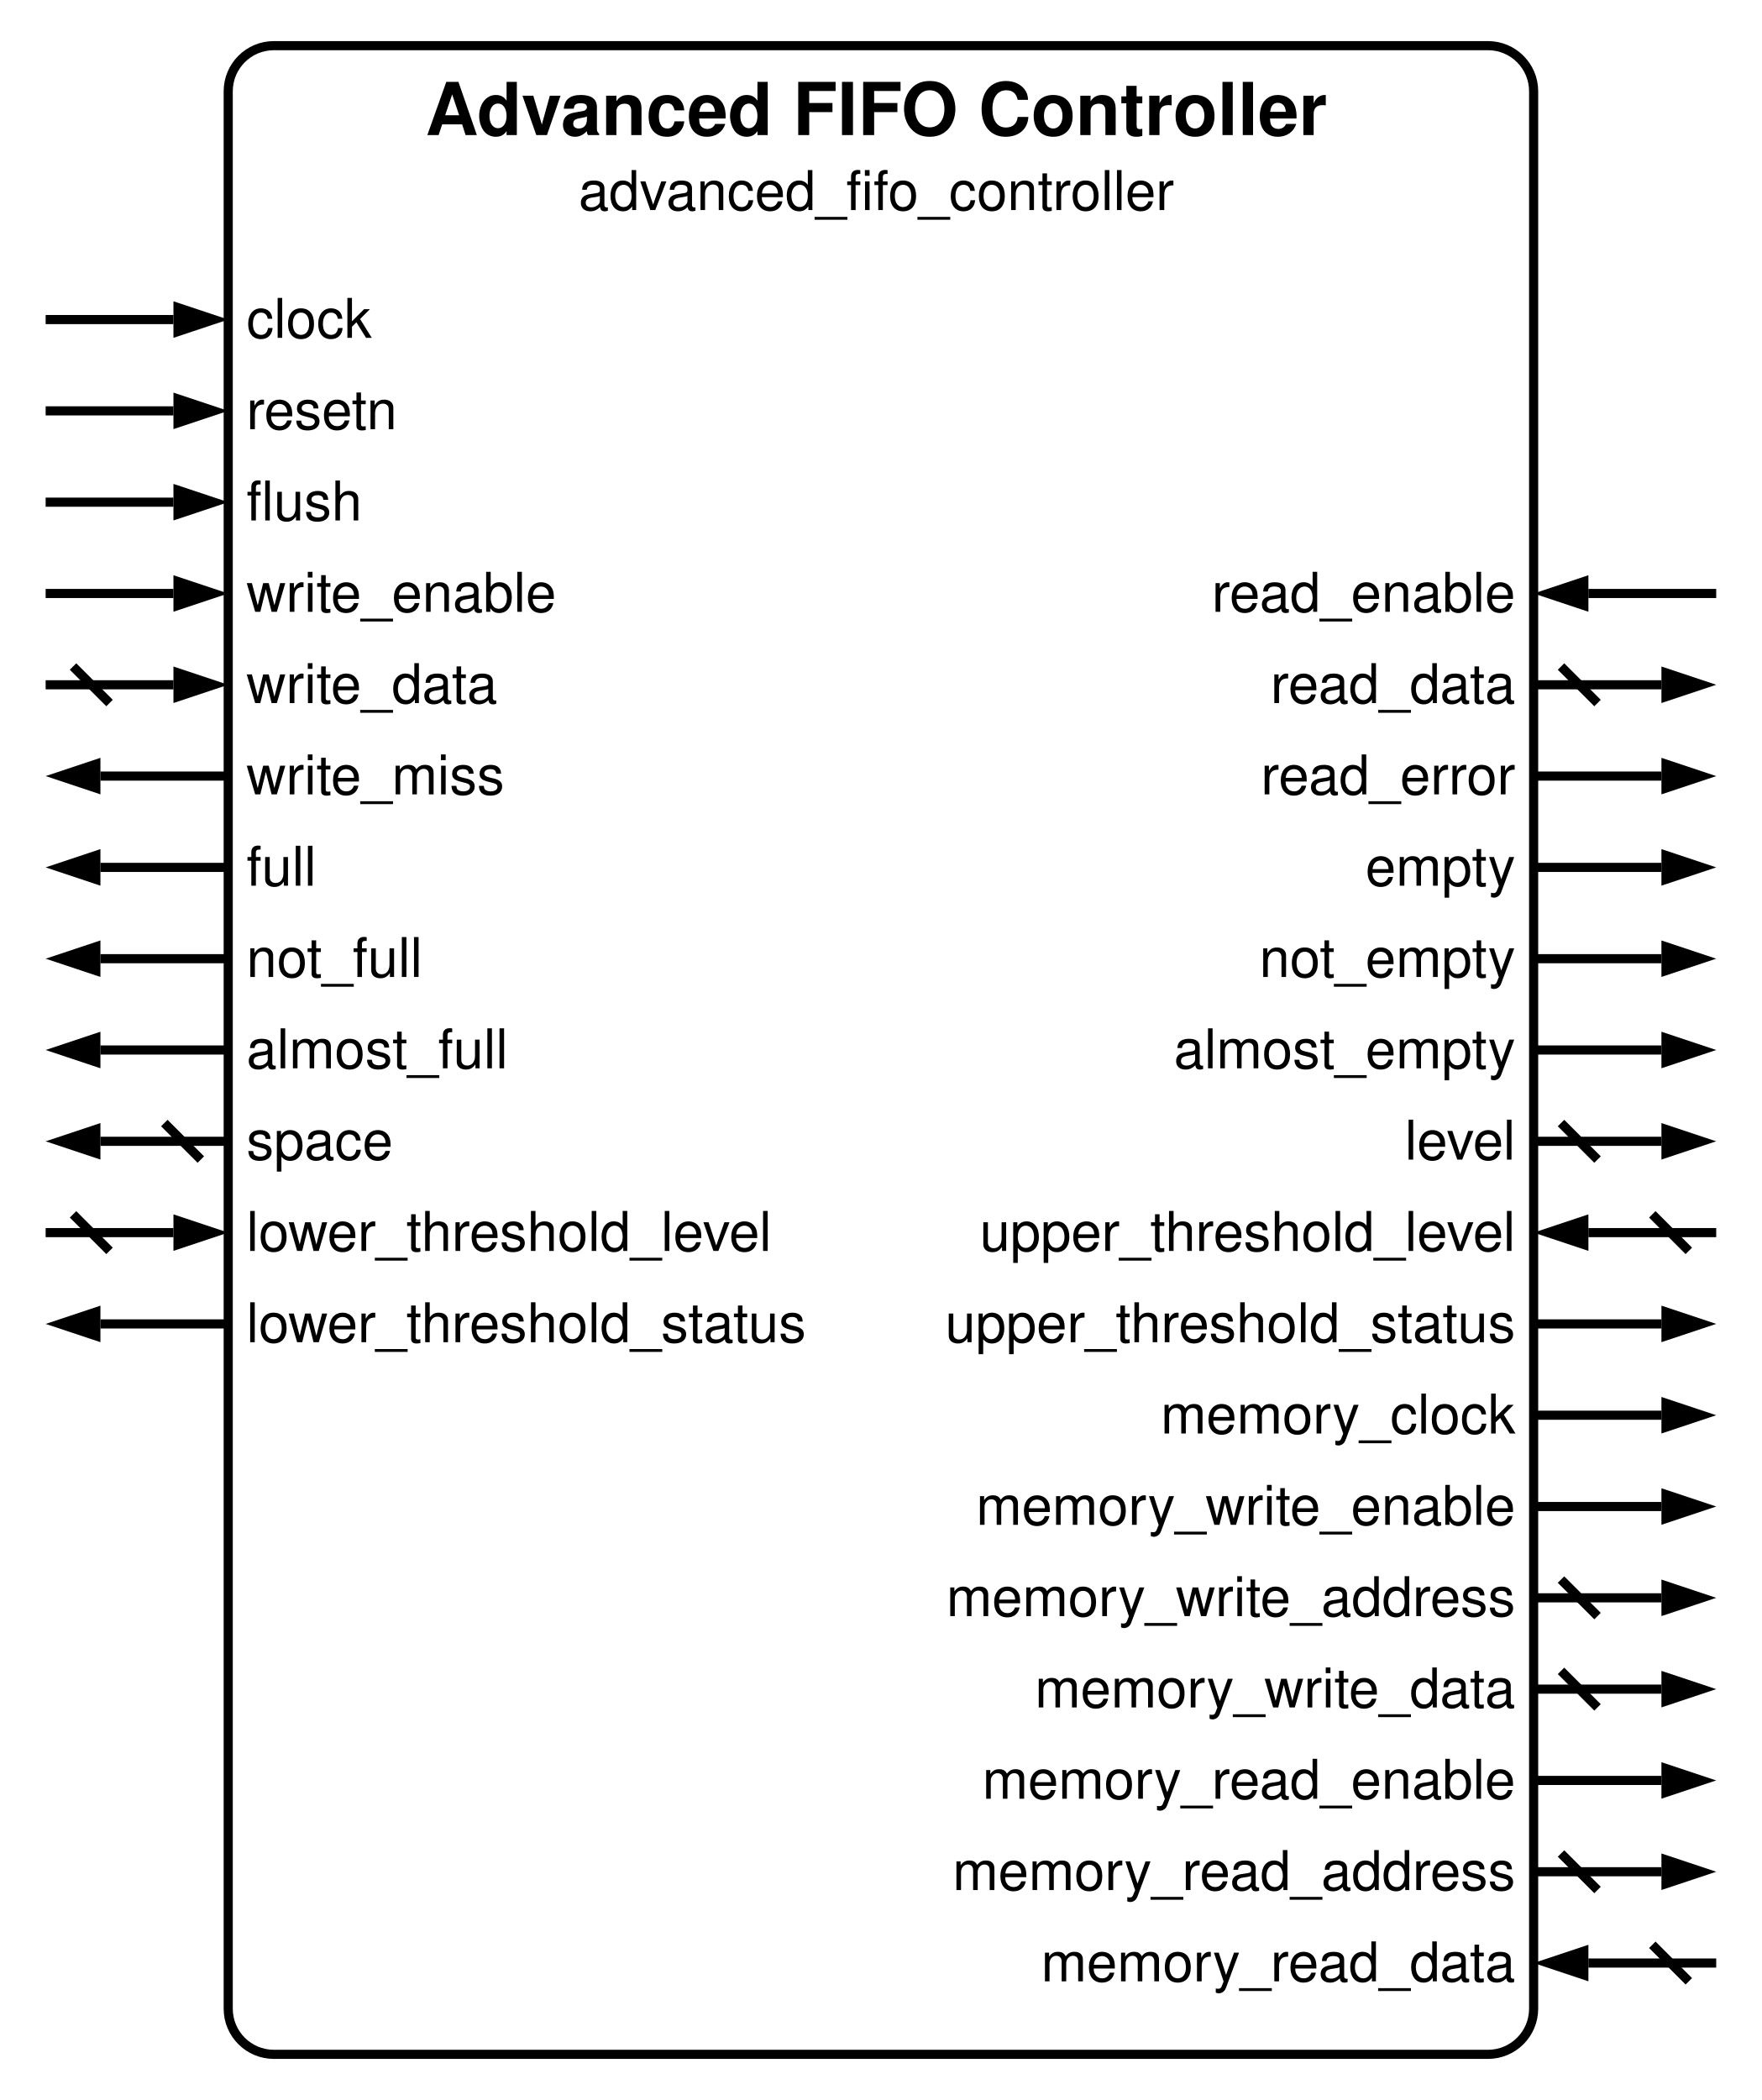
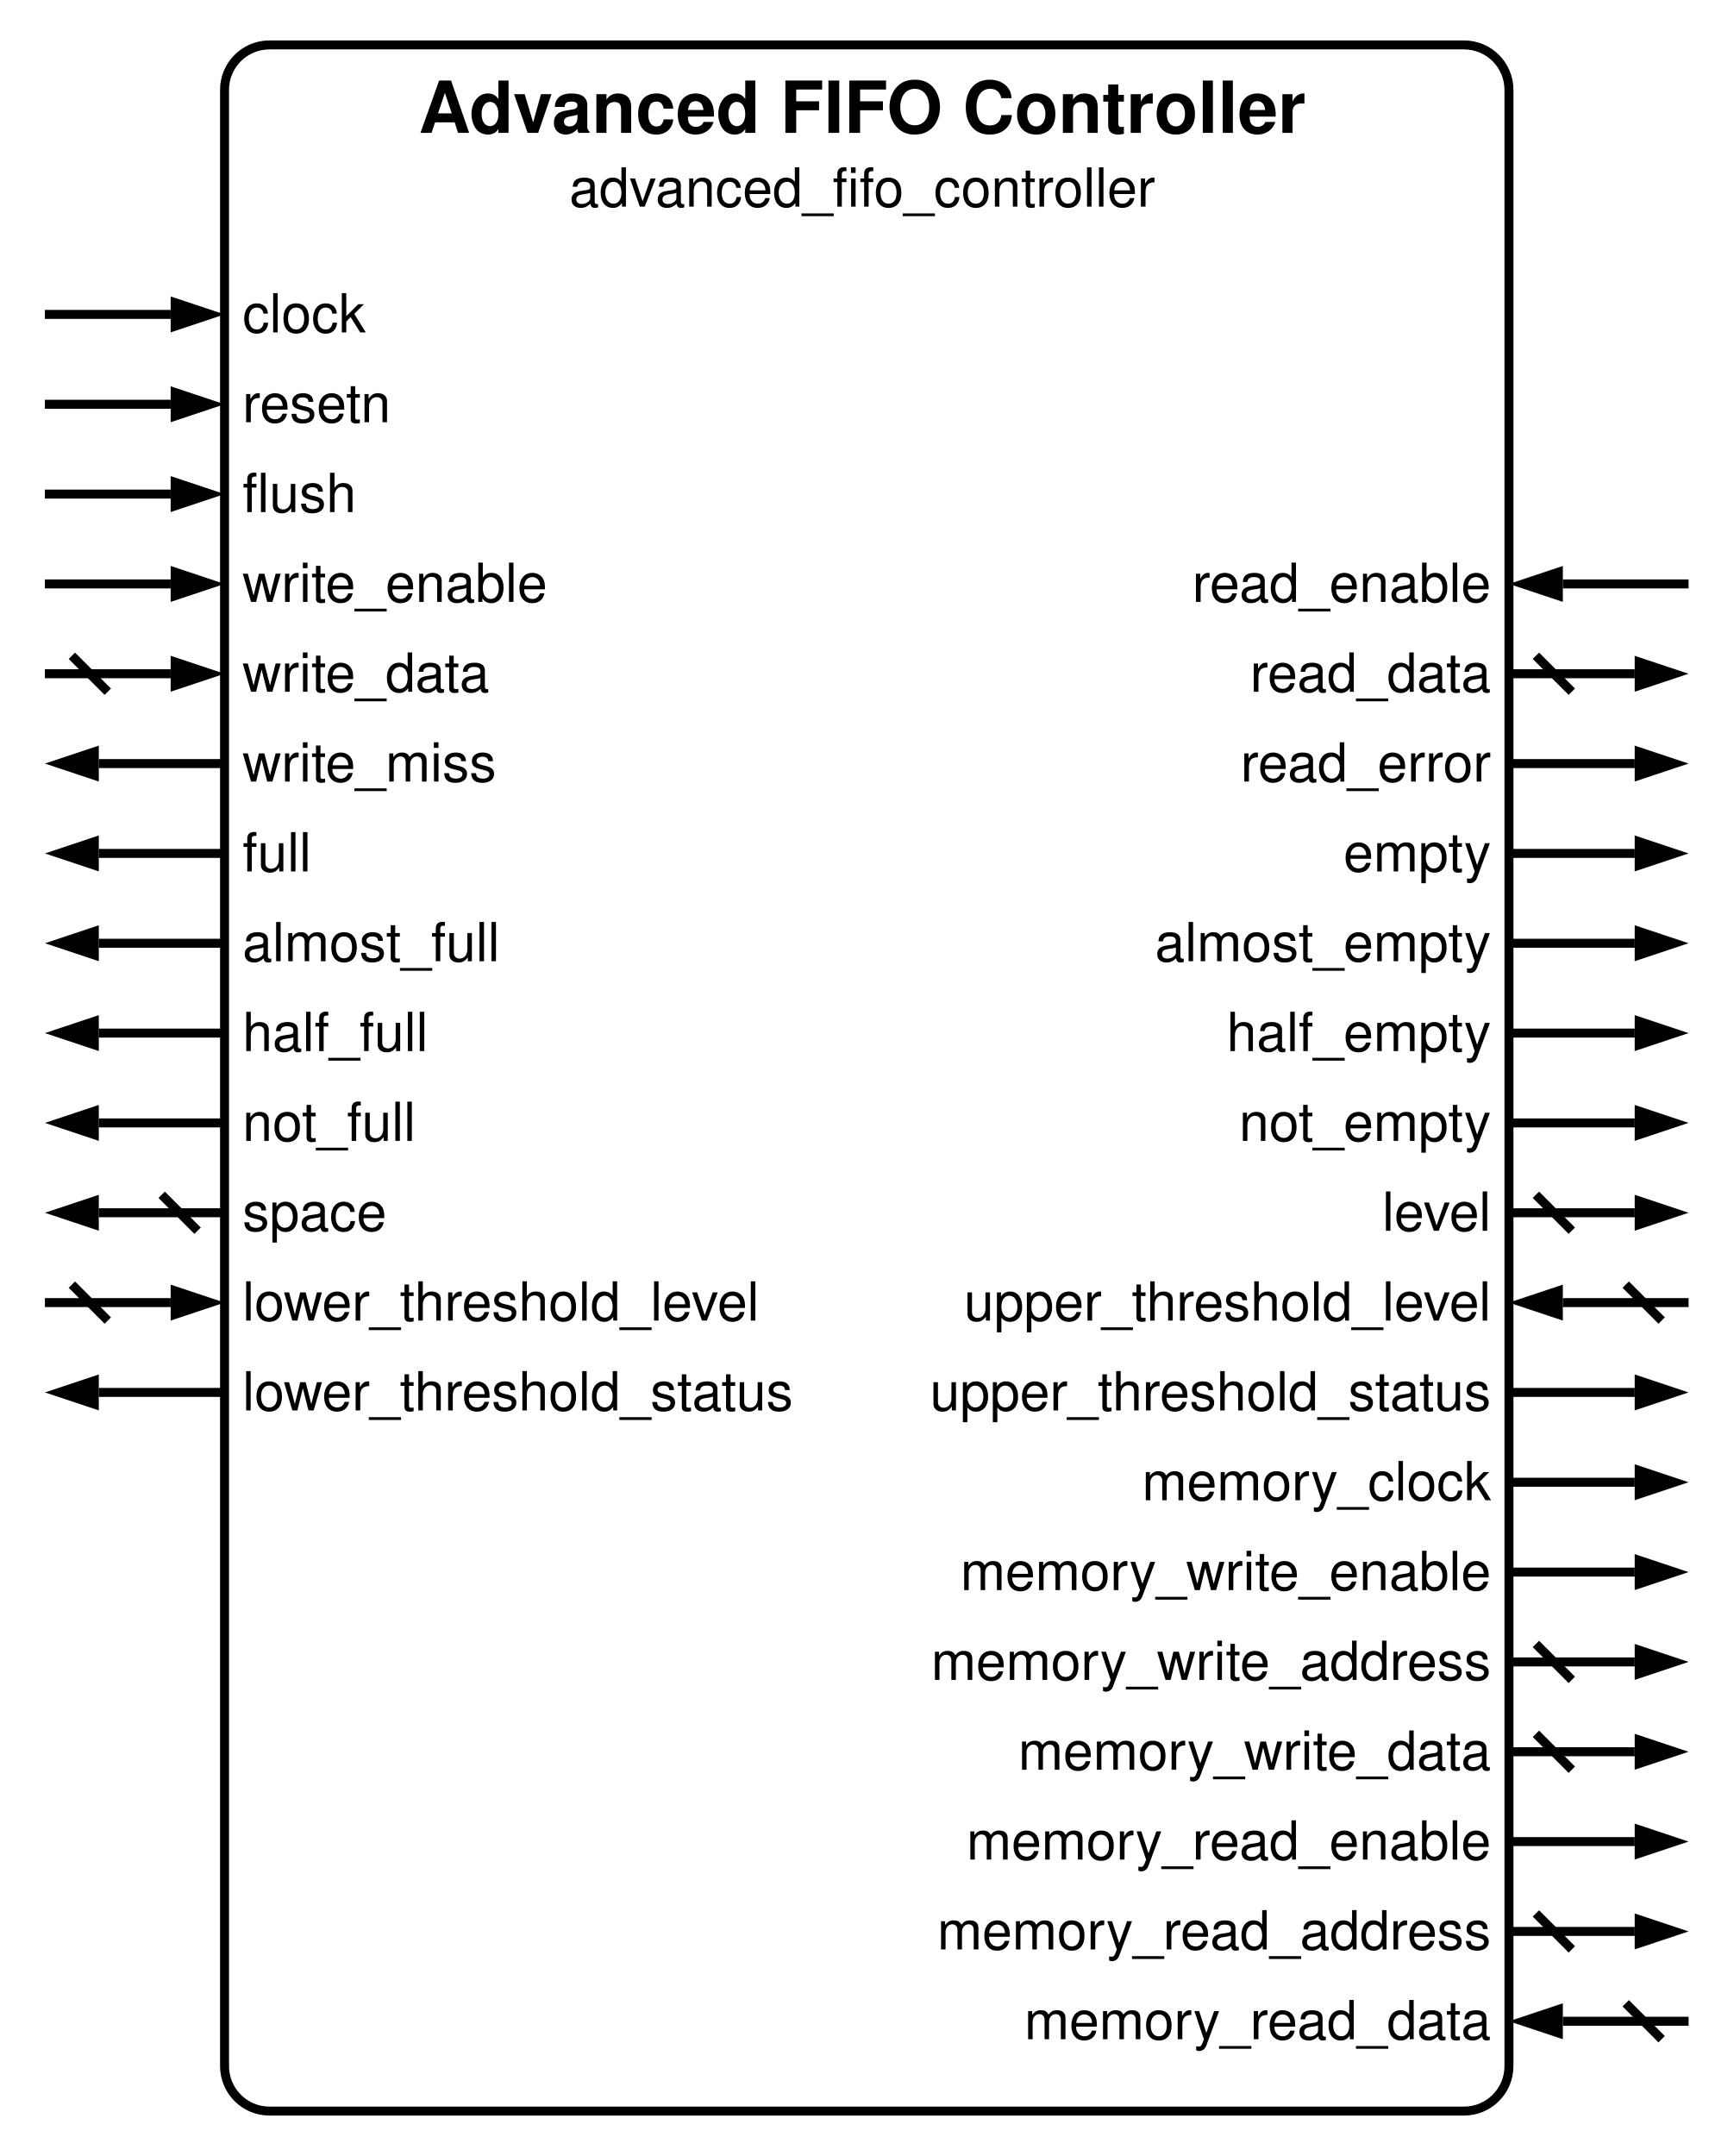
- <svg xmlns="http://www.w3.org/2000/svg" width="386" height="460" viewBox="0 0 193 230">
-   <rect x="25" y="5" width="143" height="220" fill="none" stroke="black" stroke-width="1" rx="5" />
+ <svg xmlns="http://www.w3.org/2000/svg" width="386" height="480" viewBox="0 0 193 240">
+   <rect x="25" y="5" width="143" height="230" fill="none" stroke="black" stroke-width="1" rx="5" />
  <text x="96" y="12" text-anchor="middle" dominant-baseline="middle" font-family="Helvetica" font-size="8" font-weight="bold" fill="black">Advanced FIFO Controller</text>
  <text x="96" y="21" text-anchor="middle" dominant-baseline="middle" font-family="Helvetica" font-size="6" font-weight="regular" fill="black">advanced_fifo_controller</text>
  <text x="27" y="35" text-anchor="start" dominant-baseline="middle" font-family="Helvetica" font-size="6" font-weight="regular" fill="black">clock</text>
  <line x1="19" y1="35" x2="5" y2="35" stroke="black" stroke-width="1" />
  <path d="M 25 35 l -6 +2.0 v -4 z" fill="black" />
  <text x="27" y="45" text-anchor="start" dominant-baseline="middle" font-family="Helvetica" font-size="6" font-weight="regular" fill="black">resetn</text>
  <line x1="19" y1="45" x2="5" y2="45" stroke="black" stroke-width="1" />
  <path d="M 25 45 l -6 +2.0 v -4 z" fill="black" />
  <text x="27" y="55" text-anchor="start" dominant-baseline="middle" font-family="Helvetica" font-size="6" font-weight="regular" fill="black">flush</text>
  <line x1="19" y1="55" x2="5" y2="55" stroke="black" stroke-width="1" />
  <path d="M 25 55 l -6 +2.0 v -4 z" fill="black" />
  <text x="27" y="65" text-anchor="start" dominant-baseline="middle" font-family="Helvetica" font-size="6" font-weight="regular" fill="black">write_enable</text>
  <line x1="19" y1="65" x2="5" y2="65" stroke="black" stroke-width="1" />
  <path d="M 25 65 l -6 +2.0 v -4 z" fill="black" />
  <text x="166" y="65" text-anchor="end" dominant-baseline="middle" font-family="Helvetica" font-size="6" font-weight="regular" fill="black">read_enable</text>
  <line x1="174" y1="65" x2="188" y2="65" stroke="black" stroke-width="1" />
  <path d="M 168 65 l +6 +2.0 v -4 z" fill="black" />
  <text x="27" y="75" text-anchor="start" dominant-baseline="middle" font-family="Helvetica" font-size="6" font-weight="regular" fill="black">write_data</text>
  <line x1="19" y1="75" x2="5" y2="75" stroke="black" stroke-width="1" />
  <path d="M 25 75 l -6 +2.0 v -4 z" fill="black" />
  <line x1="8" y1="73" x2="12" y2="77" stroke="black" stroke-width="1" />
  <text x="166" y="75" text-anchor="end" dominant-baseline="middle" font-family="Helvetica" font-size="6" font-weight="regular" fill="black">read_data</text>
  <line x1="168" y1="75" x2="182" y2="75" stroke="black" stroke-width="1" />
  <path d="M 188 75 l -6 +2.0 v -4 z" fill="black" />
  <line x1="171" y1="73" x2="175" y2="77" stroke="black" stroke-width="1" />
  <text x="27" y="85" text-anchor="start" dominant-baseline="middle" font-family="Helvetica" font-size="6" font-weight="regular" fill="black">write_miss</text>
  <line x1="25" y1="85" x2="11" y2="85" stroke="black" stroke-width="1" />
  <path d="M 5 85 l +6 +2.0 v -4 z" fill="black" />
  <text x="166" y="85" text-anchor="end" dominant-baseline="middle" font-family="Helvetica" font-size="6" font-weight="regular" fill="black">read_error</text>
  <line x1="168" y1="85" x2="182" y2="85" stroke="black" stroke-width="1" />
  <path d="M 188 85 l -6 +2.0 v -4 z" fill="black" />
  <text x="27" y="95" text-anchor="start" dominant-baseline="middle" font-family="Helvetica" font-size="6" font-weight="regular" fill="black">full</text>
  <line x1="25" y1="95" x2="11" y2="95" stroke="black" stroke-width="1" />
  <path d="M 5 95 l +6 +2.0 v -4 z" fill="black" />
  <text x="166" y="95" text-anchor="end" dominant-baseline="middle" font-family="Helvetica" font-size="6" font-weight="regular" fill="black">empty</text>
  <line x1="168" y1="95" x2="182" y2="95" stroke="black" stroke-width="1" />
  <path d="M 188 95 l -6 +2.0 v -4 z" fill="black" />
-   <text x="27" y="105" text-anchor="start" dominant-baseline="middle" font-family="Helvetica" font-size="6" font-weight="regular" fill="black">not_full</text>
+   <text x="27" y="105" text-anchor="start" dominant-baseline="middle" font-family="Helvetica" font-size="6" font-weight="regular" fill="black">almost_full</text>
  <line x1="25" y1="105" x2="11" y2="105" stroke="black" stroke-width="1" />
  <path d="M 5 105 l +6 +2.0 v -4 z" fill="black" />
-   <text x="166" y="105" text-anchor="end" dominant-baseline="middle" font-family="Helvetica" font-size="6" font-weight="regular" fill="black">not_empty</text>
+   <text x="166" y="105" text-anchor="end" dominant-baseline="middle" font-family="Helvetica" font-size="6" font-weight="regular" fill="black">almost_empty</text>
  <line x1="168" y1="105" x2="182" y2="105" stroke="black" stroke-width="1" />
  <path d="M 188 105 l -6 +2.0 v -4 z" fill="black" />
-   <text x="27" y="115" text-anchor="start" dominant-baseline="middle" font-family="Helvetica" font-size="6" font-weight="regular" fill="black">almost_full</text>
+   <text x="27" y="115" text-anchor="start" dominant-baseline="middle" font-family="Helvetica" font-size="6" font-weight="regular" fill="black">half_full</text>
  <line x1="25" y1="115" x2="11" y2="115" stroke="black" stroke-width="1" />
  <path d="M 5 115 l +6 +2.0 v -4 z" fill="black" />
-   <text x="166" y="115" text-anchor="end" dominant-baseline="middle" font-family="Helvetica" font-size="6" font-weight="regular" fill="black">almost_empty</text>
+   <text x="166" y="115" text-anchor="end" dominant-baseline="middle" font-family="Helvetica" font-size="6" font-weight="regular" fill="black">half_empty</text>
  <line x1="168" y1="115" x2="182" y2="115" stroke="black" stroke-width="1" />
  <path d="M 188 115 l -6 +2.0 v -4 z" fill="black" />
-   <text x="27" y="125" text-anchor="start" dominant-baseline="middle" font-family="Helvetica" font-size="6" font-weight="regular" fill="black">space</text>
+   <text x="27" y="125" text-anchor="start" dominant-baseline="middle" font-family="Helvetica" font-size="6" font-weight="regular" fill="black">not_full</text>
  <line x1="25" y1="125" x2="11" y2="125" stroke="black" stroke-width="1" />
  <path d="M 5 125 l +6 +2.0 v -4 z" fill="black" />
-   <line x1="18" y1="123" x2="22" y2="127" stroke="black" stroke-width="1" />
-   <text x="166" y="125" text-anchor="end" dominant-baseline="middle" font-family="Helvetica" font-size="6" font-weight="regular" fill="black">level</text>
+   <text x="166" y="125" text-anchor="end" dominant-baseline="middle" font-family="Helvetica" font-size="6" font-weight="regular" fill="black">not_empty</text>
  <line x1="168" y1="125" x2="182" y2="125" stroke="black" stroke-width="1" />
  <path d="M 188 125 l -6 +2.0 v -4 z" fill="black" />
-   <line x1="171" y1="123" x2="175" y2="127" stroke="black" stroke-width="1" />
-   <text x="27" y="135" text-anchor="start" dominant-baseline="middle" font-family="Helvetica" font-size="6" font-weight="regular" fill="black">lower_threshold_level</text>
-   <line x1="19" y1="135" x2="5" y2="135" stroke="black" stroke-width="1" />
-   <path d="M 25 135 l -6 +2.0 v -4 z" fill="black" />
-   <line x1="8" y1="133" x2="12" y2="137" stroke="black" stroke-width="1" />
-   <text x="166" y="135" text-anchor="end" dominant-baseline="middle" font-family="Helvetica" font-size="6" font-weight="regular" fill="black">upper_threshold_level</text>
-   <line x1="174" y1="135" x2="188" y2="135" stroke="black" stroke-width="1" />
-   <path d="M 168 135 l +6 +2.0 v -4 z" fill="black" />
-   <line x1="181" y1="133" x2="185" y2="137" stroke="black" stroke-width="1" />
-   <text x="27" y="145" text-anchor="start" dominant-baseline="middle" font-family="Helvetica" font-size="6" font-weight="regular" fill="black">lower_threshold_status</text>
-   <line x1="25" y1="145" x2="11" y2="145" stroke="black" stroke-width="1" />
-   <path d="M 5 145 l +6 +2.0 v -4 z" fill="black" />
-   <text x="166" y="145" text-anchor="end" dominant-baseline="middle" font-family="Helvetica" font-size="6" font-weight="regular" fill="black">upper_threshold_status</text>
-   <line x1="168" y1="145" x2="182" y2="145" stroke="black" stroke-width="1" />
-   <path d="M 188 145 l -6 +2.0 v -4 z" fill="black" />
-   <text x="166" y="155" text-anchor="end" dominant-baseline="middle" font-family="Helvetica" font-size="6" font-weight="regular" fill="black">memory_clock</text>
+   <text x="27" y="135" text-anchor="start" dominant-baseline="middle" font-family="Helvetica" font-size="6" font-weight="regular" fill="black">space</text>
+   <line x1="25" y1="135" x2="11" y2="135" stroke="black" stroke-width="1" />
+   <path d="M 5 135 l +6 +2.0 v -4 z" fill="black" />
+   <line x1="18" y1="133" x2="22" y2="137" stroke="black" stroke-width="1" />
+   <text x="166" y="135" text-anchor="end" dominant-baseline="middle" font-family="Helvetica" font-size="6" font-weight="regular" fill="black">level</text>
+   <line x1="168" y1="135" x2="182" y2="135" stroke="black" stroke-width="1" />
+   <path d="M 188 135 l -6 +2.0 v -4 z" fill="black" />
+   <line x1="171" y1="133" x2="175" y2="137" stroke="black" stroke-width="1" />
+   <text x="27" y="145" text-anchor="start" dominant-baseline="middle" font-family="Helvetica" font-size="6" font-weight="regular" fill="black">lower_threshold_level</text>
+   <line x1="19" y1="145" x2="5" y2="145" stroke="black" stroke-width="1" />
+   <path d="M 25 145 l -6 +2.0 v -4 z" fill="black" />
+   <line x1="8" y1="143" x2="12" y2="147" stroke="black" stroke-width="1" />
+   <text x="166" y="145" text-anchor="end" dominant-baseline="middle" font-family="Helvetica" font-size="6" font-weight="regular" fill="black">upper_threshold_level</text>
+   <line x1="174" y1="145" x2="188" y2="145" stroke="black" stroke-width="1" />
+   <path d="M 168 145 l +6 +2.0 v -4 z" fill="black" />
+   <line x1="181" y1="143" x2="185" y2="147" stroke="black" stroke-width="1" />
+   <text x="27" y="155" text-anchor="start" dominant-baseline="middle" font-family="Helvetica" font-size="6" font-weight="regular" fill="black">lower_threshold_status</text>
+   <line x1="25" y1="155" x2="11" y2="155" stroke="black" stroke-width="1" />
+   <path d="M 5 155 l +6 +2.0 v -4 z" fill="black" />
+   <text x="166" y="155" text-anchor="end" dominant-baseline="middle" font-family="Helvetica" font-size="6" font-weight="regular" fill="black">upper_threshold_status</text>
  <line x1="168" y1="155" x2="182" y2="155" stroke="black" stroke-width="1" />
  <path d="M 188 155 l -6 +2.0 v -4 z" fill="black" />
-   <text x="166" y="165" text-anchor="end" dominant-baseline="middle" font-family="Helvetica" font-size="6" font-weight="regular" fill="black">memory_write_enable</text>
+   <text x="166" y="165" text-anchor="end" dominant-baseline="middle" font-family="Helvetica" font-size="6" font-weight="regular" fill="black">memory_clock</text>
  <line x1="168" y1="165" x2="182" y2="165" stroke="black" stroke-width="1" />
  <path d="M 188 165 l -6 +2.0 v -4 z" fill="black" />
-   <text x="166" y="175" text-anchor="end" dominant-baseline="middle" font-family="Helvetica" font-size="6" font-weight="regular" fill="black">memory_write_address</text>
+   <text x="166" y="175" text-anchor="end" dominant-baseline="middle" font-family="Helvetica" font-size="6" font-weight="regular" fill="black">memory_write_enable</text>
  <line x1="168" y1="175" x2="182" y2="175" stroke="black" stroke-width="1" />
  <path d="M 188 175 l -6 +2.0 v -4 z" fill="black" />
-   <line x1="171" y1="173" x2="175" y2="177" stroke="black" stroke-width="1" />
-   <text x="166" y="185" text-anchor="end" dominant-baseline="middle" font-family="Helvetica" font-size="6" font-weight="regular" fill="black">memory_write_data</text>
+   <text x="166" y="185" text-anchor="end" dominant-baseline="middle" font-family="Helvetica" font-size="6" font-weight="regular" fill="black">memory_write_address</text>
  <line x1="168" y1="185" x2="182" y2="185" stroke="black" stroke-width="1" />
  <path d="M 188 185 l -6 +2.0 v -4 z" fill="black" />
  <line x1="171" y1="183" x2="175" y2="187" stroke="black" stroke-width="1" />
-   <text x="166" y="195" text-anchor="end" dominant-baseline="middle" font-family="Helvetica" font-size="6" font-weight="regular" fill="black">memory_read_enable</text>
+   <text x="166" y="195" text-anchor="end" dominant-baseline="middle" font-family="Helvetica" font-size="6" font-weight="regular" fill="black">memory_write_data</text>
  <line x1="168" y1="195" x2="182" y2="195" stroke="black" stroke-width="1" />
  <path d="M 188 195 l -6 +2.0 v -4 z" fill="black" />
-   <text x="166" y="205" text-anchor="end" dominant-baseline="middle" font-family="Helvetica" font-size="6" font-weight="regular" fill="black">memory_read_address</text>
+   <line x1="171" y1="193" x2="175" y2="197" stroke="black" stroke-width="1" />
+   <text x="166" y="205" text-anchor="end" dominant-baseline="middle" font-family="Helvetica" font-size="6" font-weight="regular" fill="black">memory_read_enable</text>
  <line x1="168" y1="205" x2="182" y2="205" stroke="black" stroke-width="1" />
  <path d="M 188 205 l -6 +2.0 v -4 z" fill="black" />
-   <line x1="171" y1="203" x2="175" y2="207" stroke="black" stroke-width="1" />
-   <text x="166" y="215" text-anchor="end" dominant-baseline="middle" font-family="Helvetica" font-size="6" font-weight="regular" fill="black">memory_read_data</text>
-   <line x1="174" y1="215" x2="188" y2="215" stroke="black" stroke-width="1" />
-   <path d="M 168 215 l +6 +2.0 v -4 z" fill="black" />
-   <line x1="181" y1="213" x2="185" y2="217" stroke="black" stroke-width="1" />
+   <text x="166" y="215" text-anchor="end" dominant-baseline="middle" font-family="Helvetica" font-size="6" font-weight="regular" fill="black">memory_read_address</text>
+   <line x1="168" y1="215" x2="182" y2="215" stroke="black" stroke-width="1" />
+   <path d="M 188 215 l -6 +2.0 v -4 z" fill="black" />
+   <line x1="171" y1="213" x2="175" y2="217" stroke="black" stroke-width="1" />
+   <text x="166" y="225" text-anchor="end" dominant-baseline="middle" font-family="Helvetica" font-size="6" font-weight="regular" fill="black">memory_read_data</text>
+   <line x1="174" y1="225" x2="188" y2="225" stroke="black" stroke-width="1" />
+   <path d="M 168 225 l +6 +2.0 v -4 z" fill="black" />
+   <line x1="181" y1="223" x2="185" y2="227" stroke="black" stroke-width="1" />
  <style>
      @media (prefers-color-scheme: dark) {
        :root {
          filter: invert(100%) hue-rotate(180deg);
        }
      }
    </style>
</svg>
